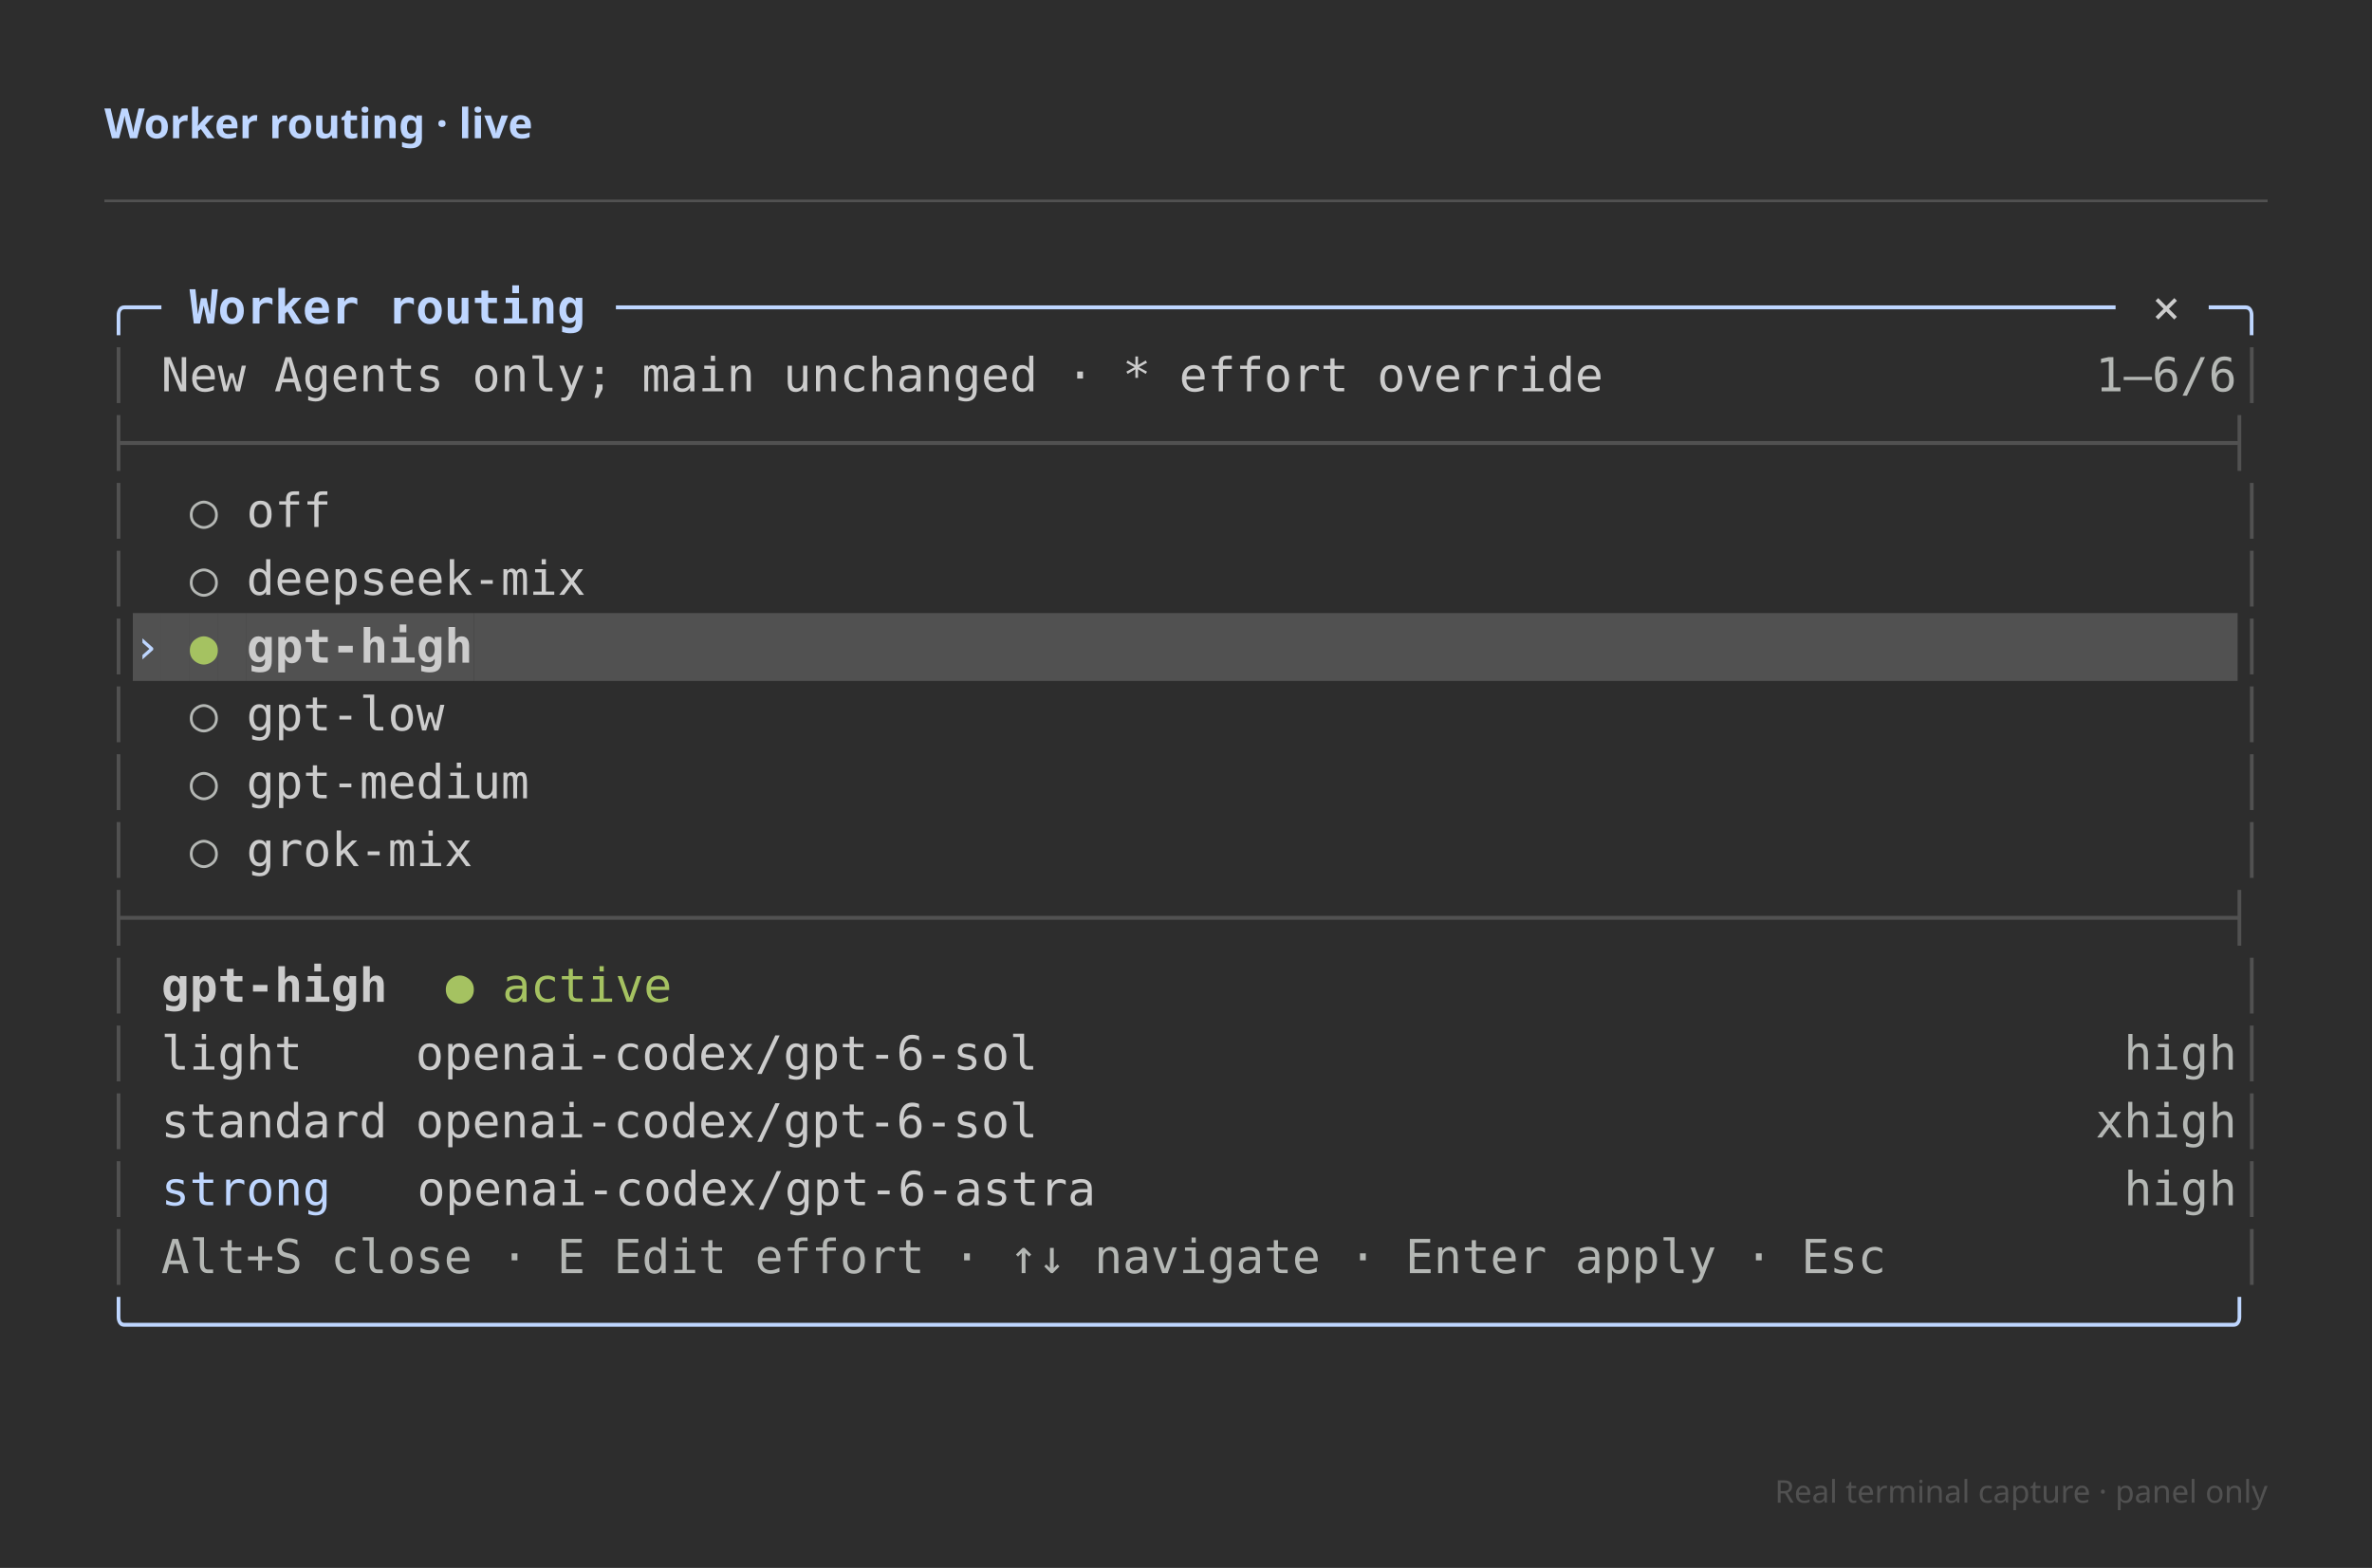
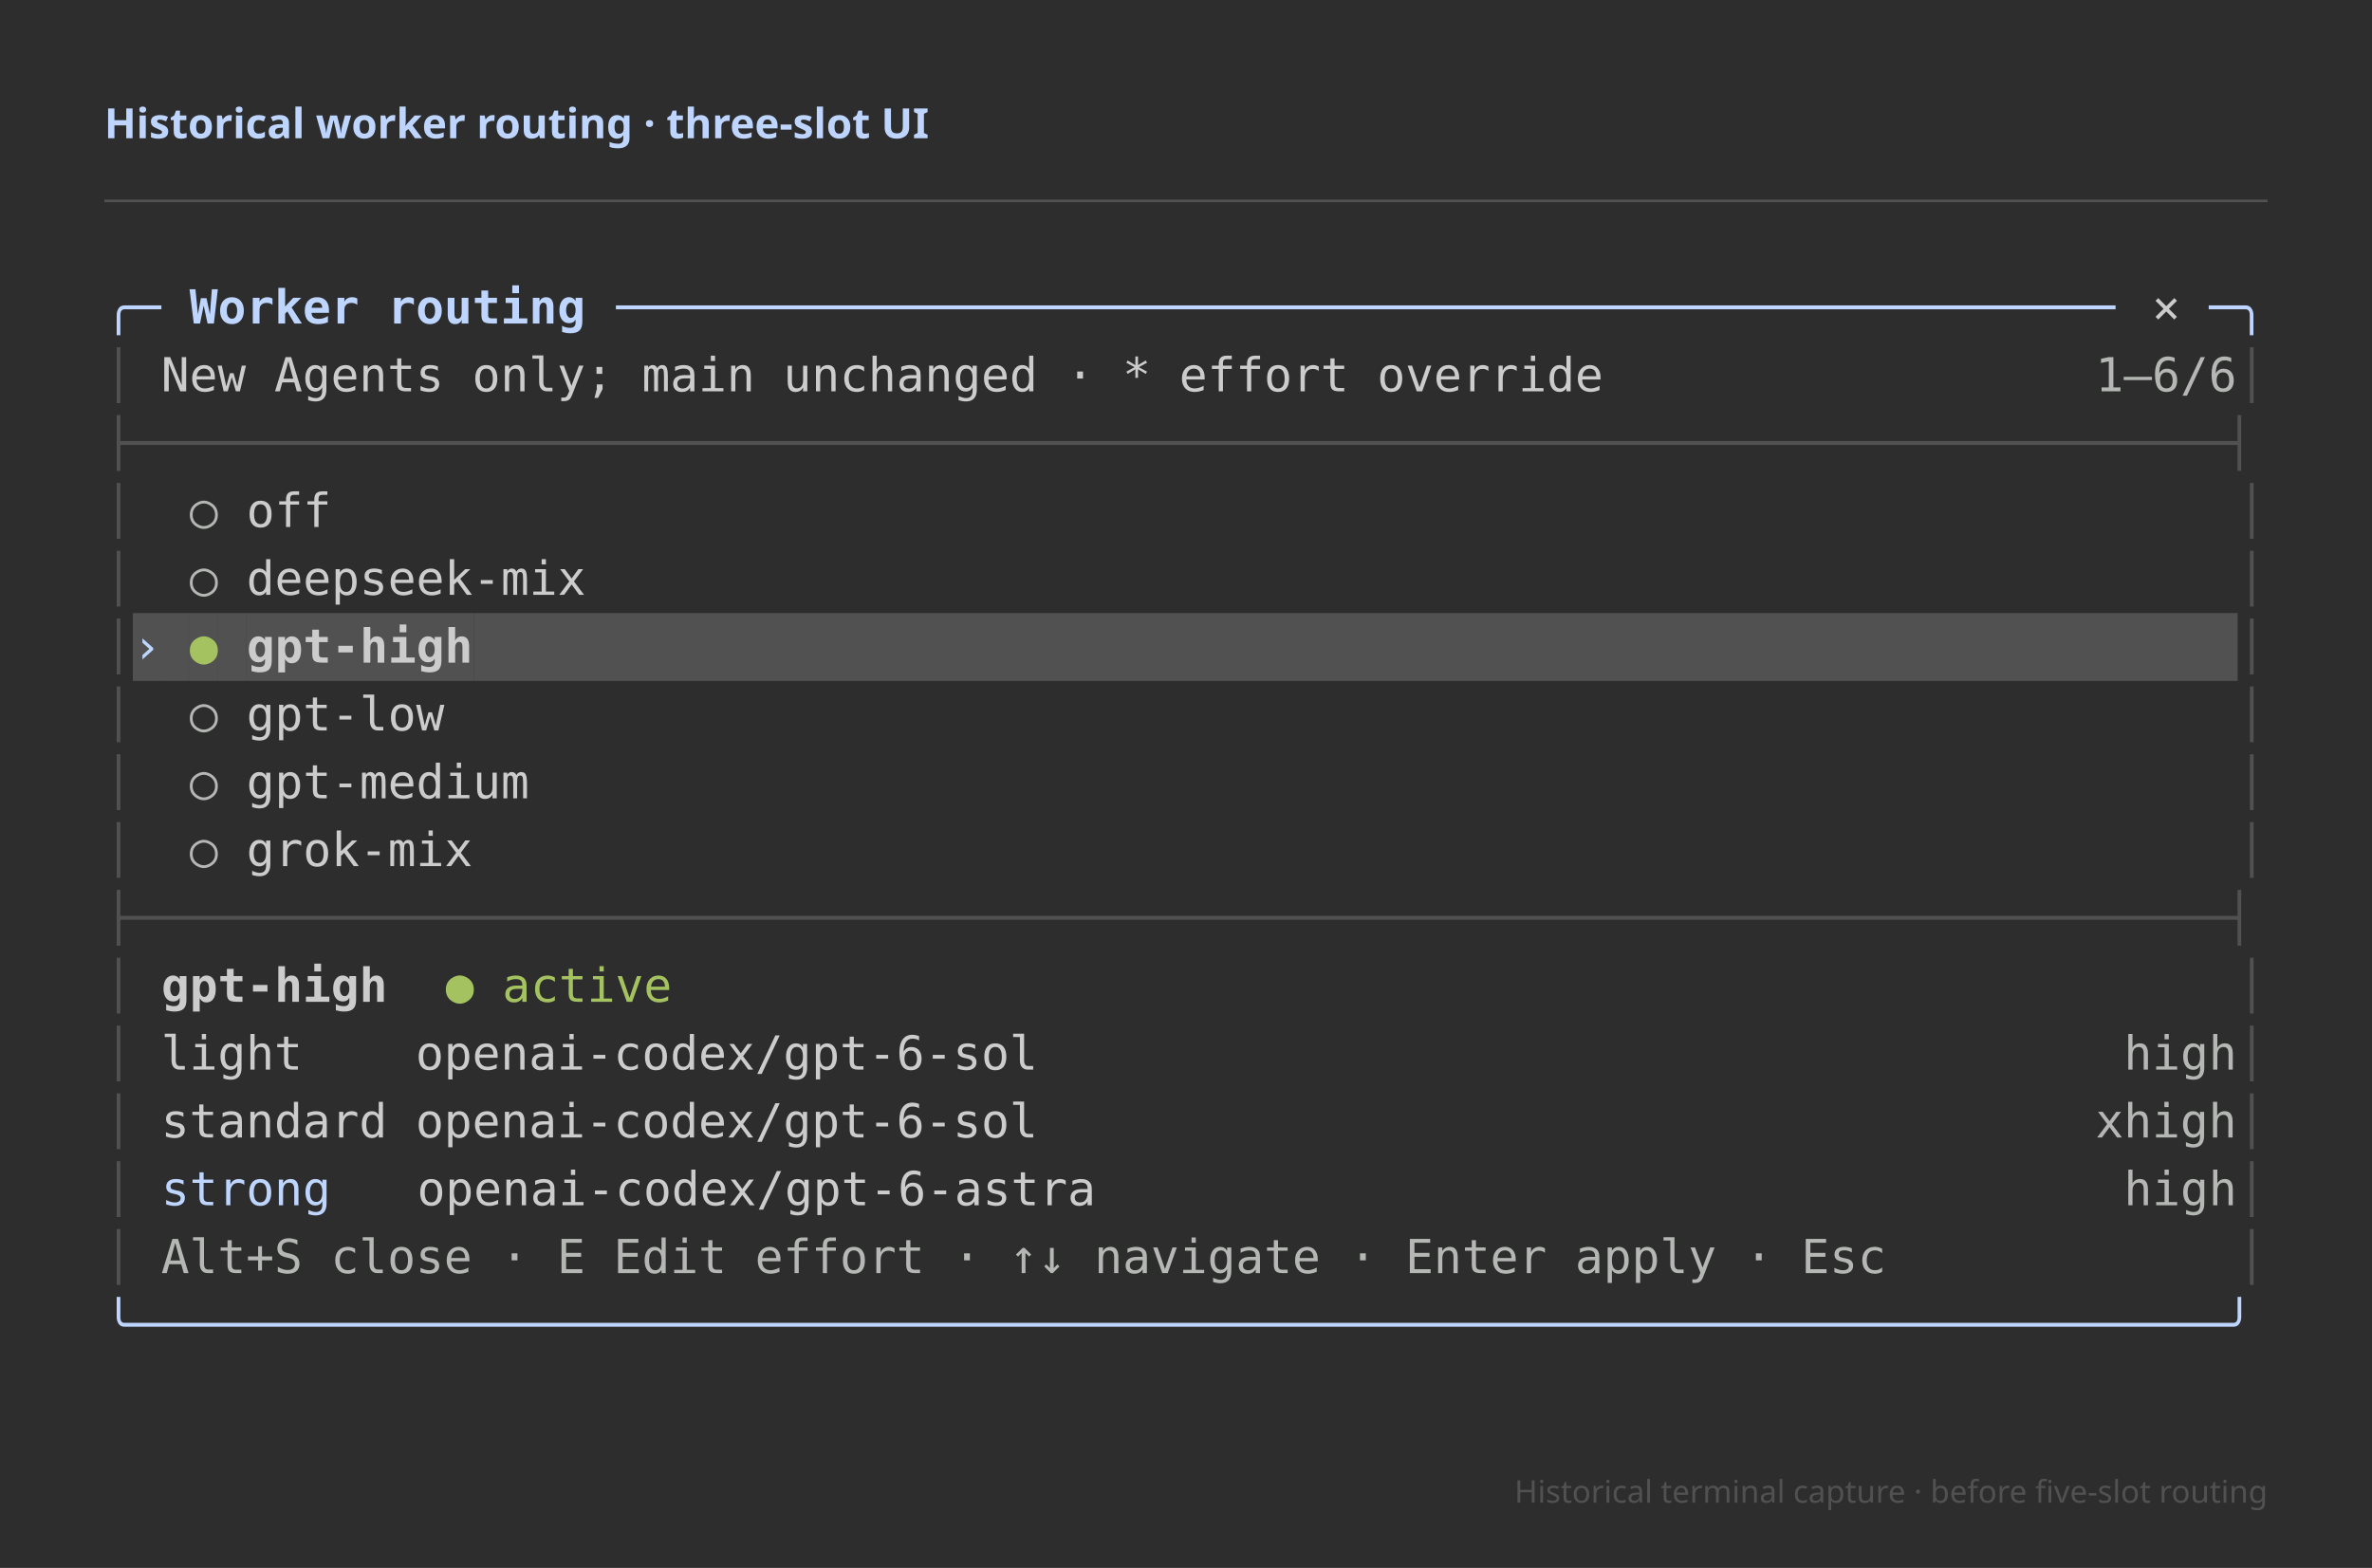
- <svg xmlns="http://www.w3.org/2000/svg" width="909" height="601" viewBox="0 0 909 601" role="img" aria-label="Worker routing · live — cropped terminal panel">
+ <svg xmlns="http://www.w3.org/2000/svg" width="909" height="601" viewBox="0 0 909 601" role="img" aria-label="Historical three-slot worker routing — before five-slot routing">
  <rect width="909" height="601" fill="#2d2d2d" />
-   <text x="40" y="53" fill="#bed6ff" font-family="sans-serif" font-size="16" font-weight="700">Worker routing · live</text>
+   <text x="40" y="53" fill="#bed6ff" font-family="sans-serif" font-size="16" font-weight="700">Historical worker routing · three-slot UI</text>
  <path d="M40 77H869" stroke="#515151" />
  <g font-family="DejaVu Sans Mono, ui-monospace, monospace" font-size="18">
    <text x="40.0" y="124" xml:space="preserve" fill="#bed6ff">╭─</text>
    <text x="61.8" y="124" xml:space="preserve" fill="#bed6ff" font-weight="700"> Worker routing </text>
    <text x="236.2" y="124" xml:space="preserve" fill="#bed6ff">─────────────────────────────────────────────────────</text>
    <text x="813.9" y="124" xml:space="preserve" fill="#cccccc"> × </text>
    <text x="846.6" y="124" xml:space="preserve" fill="#bed6ff">─╮</text>
    <text x="40.0" y="150" xml:space="preserve" fill="#515151">│</text>
    <text x="50.9" y="150" xml:space="preserve" fill="#cccccc"> New Agents only; main unchanged · * effort override                 </text>
    <text x="803.0" y="150" xml:space="preserve" fill="#b4b7b4">1–6/6</text>
    <text x="857.5" y="150" xml:space="preserve" fill="#515151">│</text>
    <text x="40.0" y="176" xml:space="preserve" fill="#515151">├──────────────────────────────────────────────────────────────────────────┤</text>
    <text x="40.0" y="202" xml:space="preserve" fill="#515151">│</text>
    <text x="72.7" y="202" xml:space="preserve" fill="#b4b7b4">○</text>
    <text x="83.6" y="202" xml:space="preserve" fill="#cccccc"> off                                                                   </text>
    <text x="857.5" y="202" xml:space="preserve" fill="#515151">│</text>
    <text x="40.0" y="228" xml:space="preserve" fill="#515151">│</text>
    <text x="72.7" y="228" xml:space="preserve" fill="#b4b7b4">○</text>
    <text x="83.6" y="228" xml:space="preserve" fill="#cccccc"> deepseek-mix                                                          </text>
    <text x="857.5" y="228" xml:space="preserve" fill="#515151">│</text>
    <rect x="50.9" y="235" width="10.9" height="26" fill="#515151" />
    <rect x="61.8" y="235" width="10.9" height="26" fill="#515151" />
    <rect x="72.7" y="235" width="10.9" height="26" fill="#515151" />
    <rect x="83.6" y="235" width="10.9" height="26" fill="#515151" />
    <rect x="94.5" y="235" width="87.2" height="26" fill="#515151" />
    <rect x="181.7" y="235" width="675.8" height="26" fill="#515151" />
    <text x="40.0" y="254" xml:space="preserve" fill="#515151">│</text>
    <text x="50.9" y="254" xml:space="preserve" fill="#bed6ff">›</text>
    <text x="72.7" y="254" xml:space="preserve" fill="#a5c261">●</text>
    <text x="94.5" y="254" xml:space="preserve" fill="#cccccc" font-weight="700">gpt-high</text>
    <text x="857.5" y="254" xml:space="preserve" fill="#515151">│</text>
    <text x="40.0" y="280" xml:space="preserve" fill="#515151">│</text>
    <text x="72.7" y="280" xml:space="preserve" fill="#b4b7b4">○</text>
    <text x="83.6" y="280" xml:space="preserve" fill="#cccccc"> gpt-low                                                               </text>
    <text x="857.5" y="280" xml:space="preserve" fill="#515151">│</text>
    <text x="40.0" y="306" xml:space="preserve" fill="#515151">│</text>
    <text x="72.7" y="306" xml:space="preserve" fill="#b4b7b4">○</text>
    <text x="83.6" y="306" xml:space="preserve" fill="#cccccc"> gpt-medium                                                            </text>
    <text x="857.5" y="306" xml:space="preserve" fill="#515151">│</text>
    <text x="40.0" y="332" xml:space="preserve" fill="#515151">│</text>
    <text x="72.7" y="332" xml:space="preserve" fill="#b4b7b4">○</text>
    <text x="83.6" y="332" xml:space="preserve" fill="#cccccc"> grok-mix                                                              </text>
    <text x="857.5" y="332" xml:space="preserve" fill="#515151">│</text>
    <text x="40.0" y="358" xml:space="preserve" fill="#515151">├──────────────────────────────────────────────────────────────────────────┤</text>
    <text x="40.0" y="384" xml:space="preserve" fill="#515151">│</text>
    <text x="61.8" y="384" xml:space="preserve" fill="#cccccc" font-weight="700">gpt-high</text>
    <text x="170.8" y="384" xml:space="preserve" fill="#a5c261">● active</text>
    <text x="857.5" y="384" xml:space="preserve" fill="#515151">│</text>
    <text x="40.0" y="410" xml:space="preserve" fill="#515151">│</text>
    <text x="50.9" y="410" xml:space="preserve" fill="#cccccc"> light    openai-codex/gpt-6-sol                                      </text>
    <text x="813.9" y="410" xml:space="preserve" fill="#b4b7b4">high</text>
    <text x="857.5" y="410" xml:space="preserve" fill="#515151">│</text>
    <text x="40.0" y="436" xml:space="preserve" fill="#515151">│</text>
    <text x="50.9" y="436" xml:space="preserve" fill="#cccccc"> standard openai-codex/gpt-6-sol                                     </text>
    <text x="803.0" y="436" xml:space="preserve" fill="#b4b7b4">xhigh</text>
    <text x="857.5" y="436" xml:space="preserve" fill="#515151">│</text>
    <text x="40.0" y="462" xml:space="preserve" fill="#515151">│</text>
    <text x="61.8" y="462" xml:space="preserve" fill="#bed6ff">strong  </text>
    <text x="149.0" y="462" xml:space="preserve" fill="#cccccc"> openai-codex/gpt-6-astra                                    </text>
    <text x="813.9" y="462" xml:space="preserve" fill="#b4b7b4">high</text>
    <text x="857.5" y="462" xml:space="preserve" fill="#515151">│</text>
    <text x="40.0" y="488" xml:space="preserve" fill="#515151">│</text>
    <text x="50.9" y="488" xml:space="preserve" fill="#b4b7b4"> Alt+S close · E Edit effort · ↑↓ navigate · Enter apply · Esc</text>
    <text x="857.5" y="488" xml:space="preserve" fill="#515151">│</text>
    <text x="40.0" y="514" xml:space="preserve" fill="#bed6ff">╰──────────────────────────────────────────────────────────────────────────╯</text>
  </g>
-   <text x="869" y="576" text-anchor="end" fill="#515151" font-family="sans-serif" font-size="12">Real terminal capture · panel only</text>
+   <text x="869" y="576" text-anchor="end" fill="#515151" font-family="sans-serif" font-size="12">Historical terminal capture · before five-slot routing</text>
</svg>
